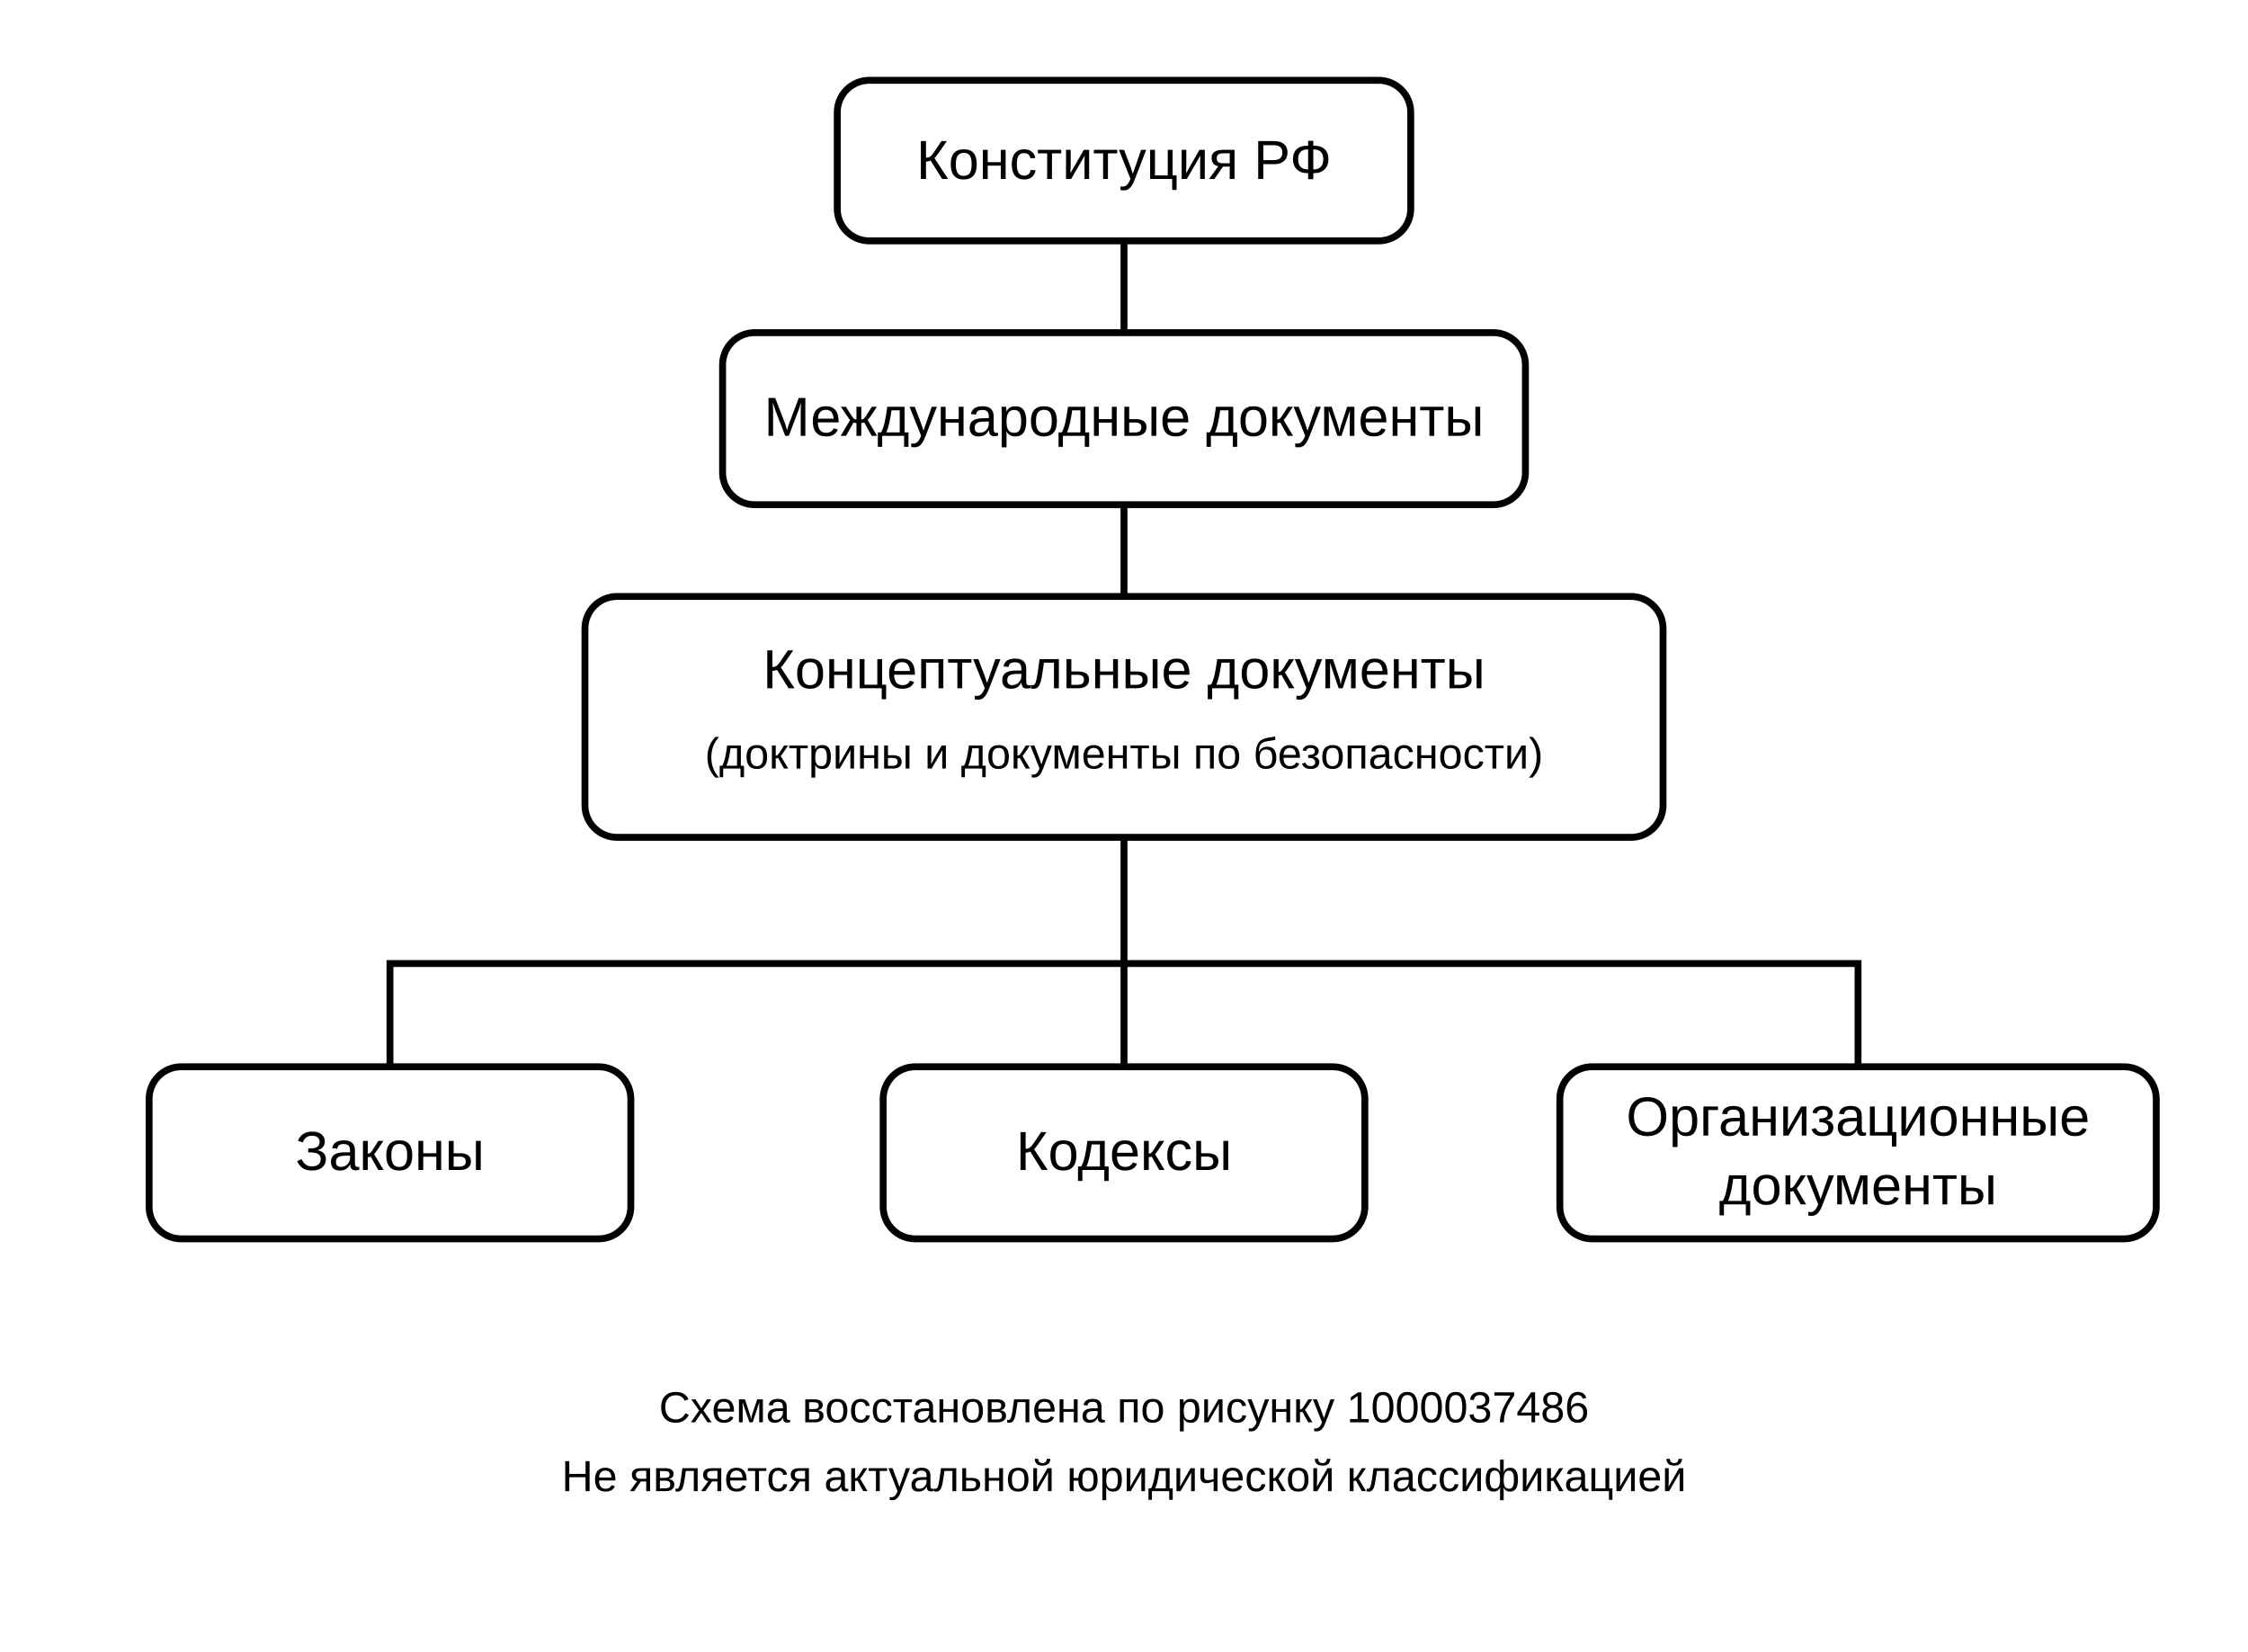
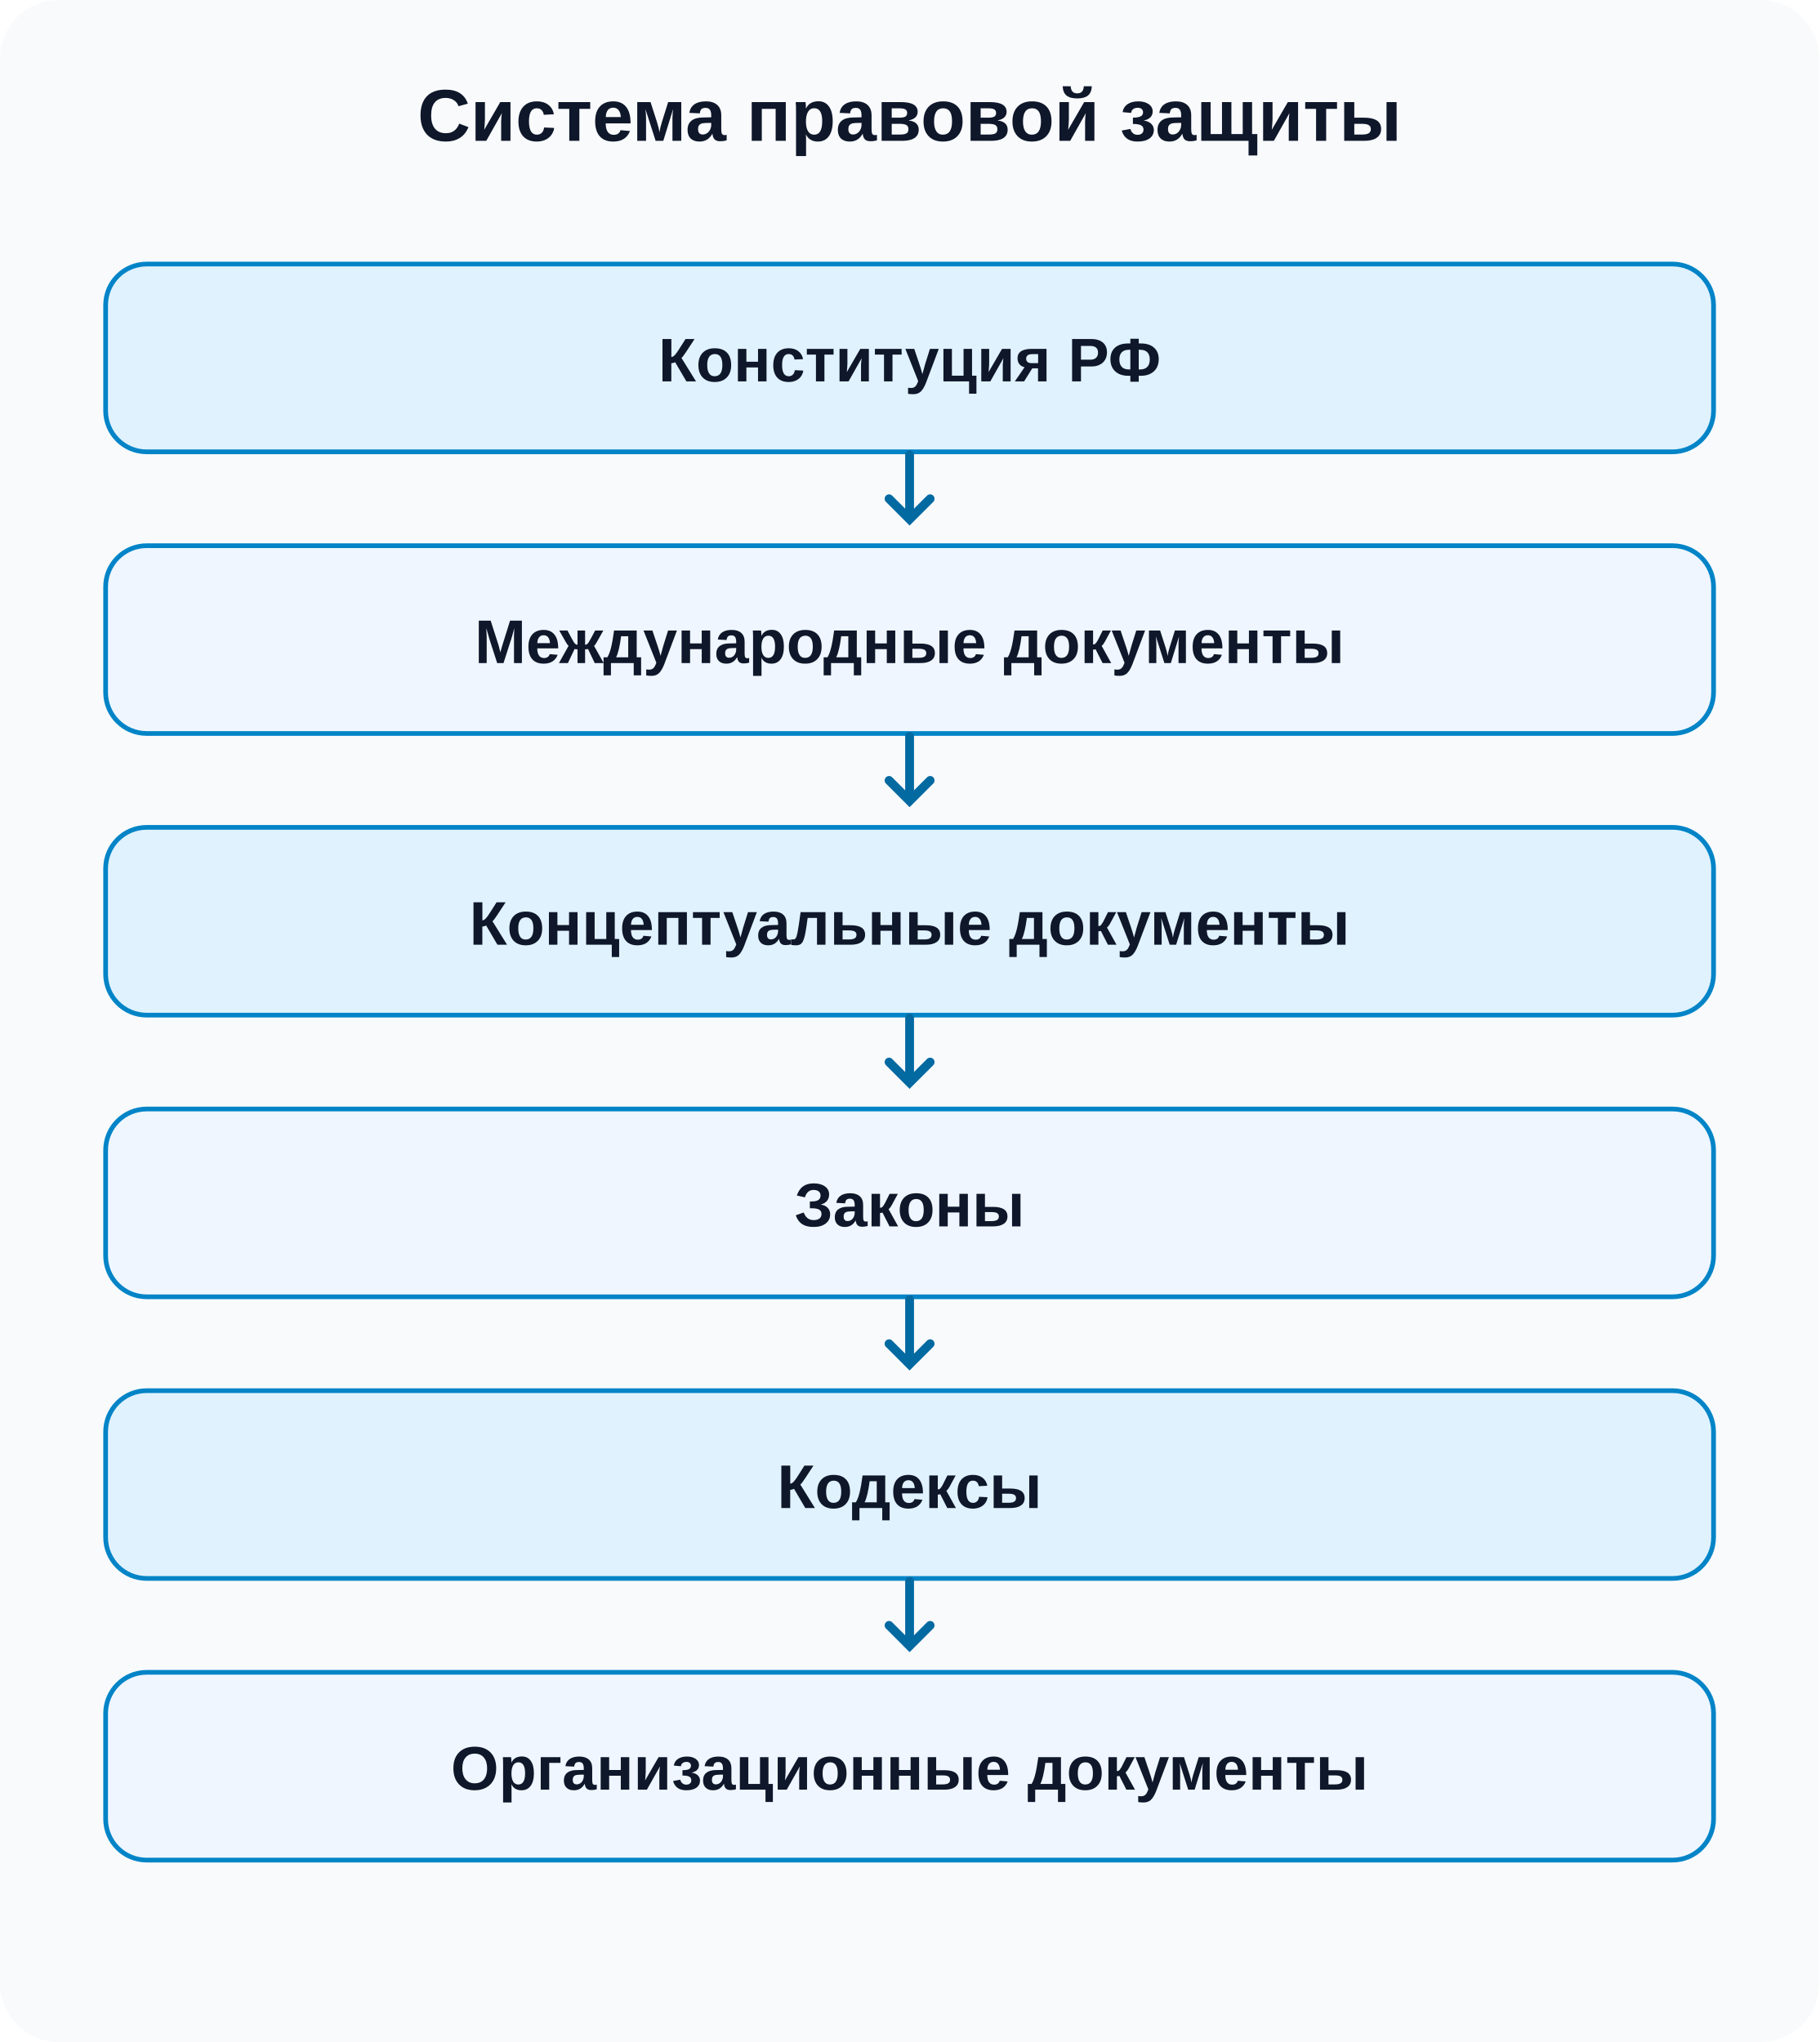
- <svg xmlns="http://www.w3.org/2000/svg" viewBox="0 0 980 720">
-   <style>
- text{font-family:Arial,sans-serif;fill:currentColor}
- .box{fill:none;stroke:currentColor;stroke-width:3;rx:14}
- .line{stroke:currentColor;stroke-width:3;fill:none}
- .label{font-size:24px}
- .small{font-size:19px}
- </style>
-   <rect class="box" x="365" y="35" width="250" height="70" />
-   <text class="label" x="490" y="78" text-anchor="middle">Конституция РФ</text>
-   <path class="line" d="M490 105 V145" />
-   <rect class="box" x="315" y="145" width="350" height="75" />
-   <text class="label" x="490" y="190" text-anchor="middle">Международные документы</text>
-   <path class="line" d="M490 220 V260" />
-   <rect class="box" x="255" y="260" width="470" height="105" />
-   <text class="label" x="490" y="300" text-anchor="middle">Концептуальные документы</text>
-   <text class="small" x="490" y="335" text-anchor="middle">(доктрины и документы по безопасности)</text>
-   <path class="line" d="M490 365 V420 M490 420 H170 V465 M490 420 V465 M490 420 H810 V465" />
-   <rect class="box" x="65" y="465" width="210" height="75" />
-   <text class="label" x="170" y="510" text-anchor="middle">Законы</text>
-   <rect class="box" x="385" y="465" width="210" height="75" />
-   <text class="label" x="490" y="510" text-anchor="middle">Кодексы</text>
-   <rect class="box" x="680" y="465" width="260" height="75" />
-   <text class="label" x="810" y="495" text-anchor="middle">Организационные</text>
-   <text class="label" x="810" y="525" text-anchor="middle">документы</text>
-   <text class="small" x="490" y="620" text-anchor="middle">Схема восстановлена по рисунку 1000037486</text>
-   <text class="small" x="490" y="650" text-anchor="middle">Не является актуальной юридической классификацией</text>
+ <svg xmlns="http://www.w3.org/2000/svg" viewBox="0 0 620 696" role="img" aria-labelledby="title desc">
+   <rect width="100%" height="100%" fill="#f8fafc" rx="20" />
+   <text x="310" y="48" fill="#0f172a" text-anchor="middle" font-family="Arial, sans-serif" font-size="25" font-weight="700">Система правовой защиты</text>
+   <rect x="36" y="90" width="548" height="64" rx="14" fill="#e0f2fe" stroke="#0284c7" stroke-width="1.6" />
+   <text x="310" y="130" fill="#0f172a" text-anchor="middle" font-family="Arial, sans-serif" font-size="21" font-weight="600">Конституция РФ</text>
+   <path d="M310 155 V177 m-7-7 7 7 7-7" stroke="#0369a1" stroke-width="3" stroke-linecap="round" fill="none" />
+   <rect x="36" y="186" width="548" height="64" rx="14" fill="#eff6ff" stroke="#0284c7" stroke-width="1.6" />
+   <text x="310" y="226" fill="#0f172a" text-anchor="middle" font-family="Arial, sans-serif" font-size="21" font-weight="600">Международные документы</text>
+   <path d="M310 251 V273 m-7-7 7 7 7-7" stroke="#0369a1" stroke-width="3" stroke-linecap="round" fill="none" />
+   <rect x="36" y="282" width="548" height="64" rx="14" fill="#e0f2fe" stroke="#0284c7" stroke-width="1.6" />
+   <text x="310" y="322" fill="#0f172a" text-anchor="middle" font-family="Arial, sans-serif" font-size="21" font-weight="600">Концептуальные документы</text>
+   <path d="M310 347 V369 m-7-7 7 7 7-7" stroke="#0369a1" stroke-width="3" stroke-linecap="round" fill="none" />
+   <rect x="36" y="378" width="548" height="64" rx="14" fill="#eff6ff" stroke="#0284c7" stroke-width="1.6" />
+   <text x="310" y="418" fill="#0f172a" text-anchor="middle" font-family="Arial, sans-serif" font-size="21" font-weight="600">Законы</text>
+   <path d="M310 443 V465 m-7-7 7 7 7-7" stroke="#0369a1" stroke-width="3" stroke-linecap="round" fill="none" />
+   <rect x="36" y="474" width="548" height="64" rx="14" fill="#e0f2fe" stroke="#0284c7" stroke-width="1.6" />
+   <text x="310" y="514" fill="#0f172a" text-anchor="middle" font-family="Arial, sans-serif" font-size="21" font-weight="600">Кодексы</text>
+   <path d="M310 539 V561 m-7-7 7 7 7-7" stroke="#0369a1" stroke-width="3" stroke-linecap="round" fill="none" />
+   <rect x="36" y="570" width="548" height="64" rx="14" fill="#eff6ff" stroke="#0284c7" stroke-width="1.6" />
+   <text x="310" y="610" fill="#0f172a" text-anchor="middle" font-family="Arial, sans-serif" font-size="21" font-weight="600">Организационные документы</text>
</svg>
